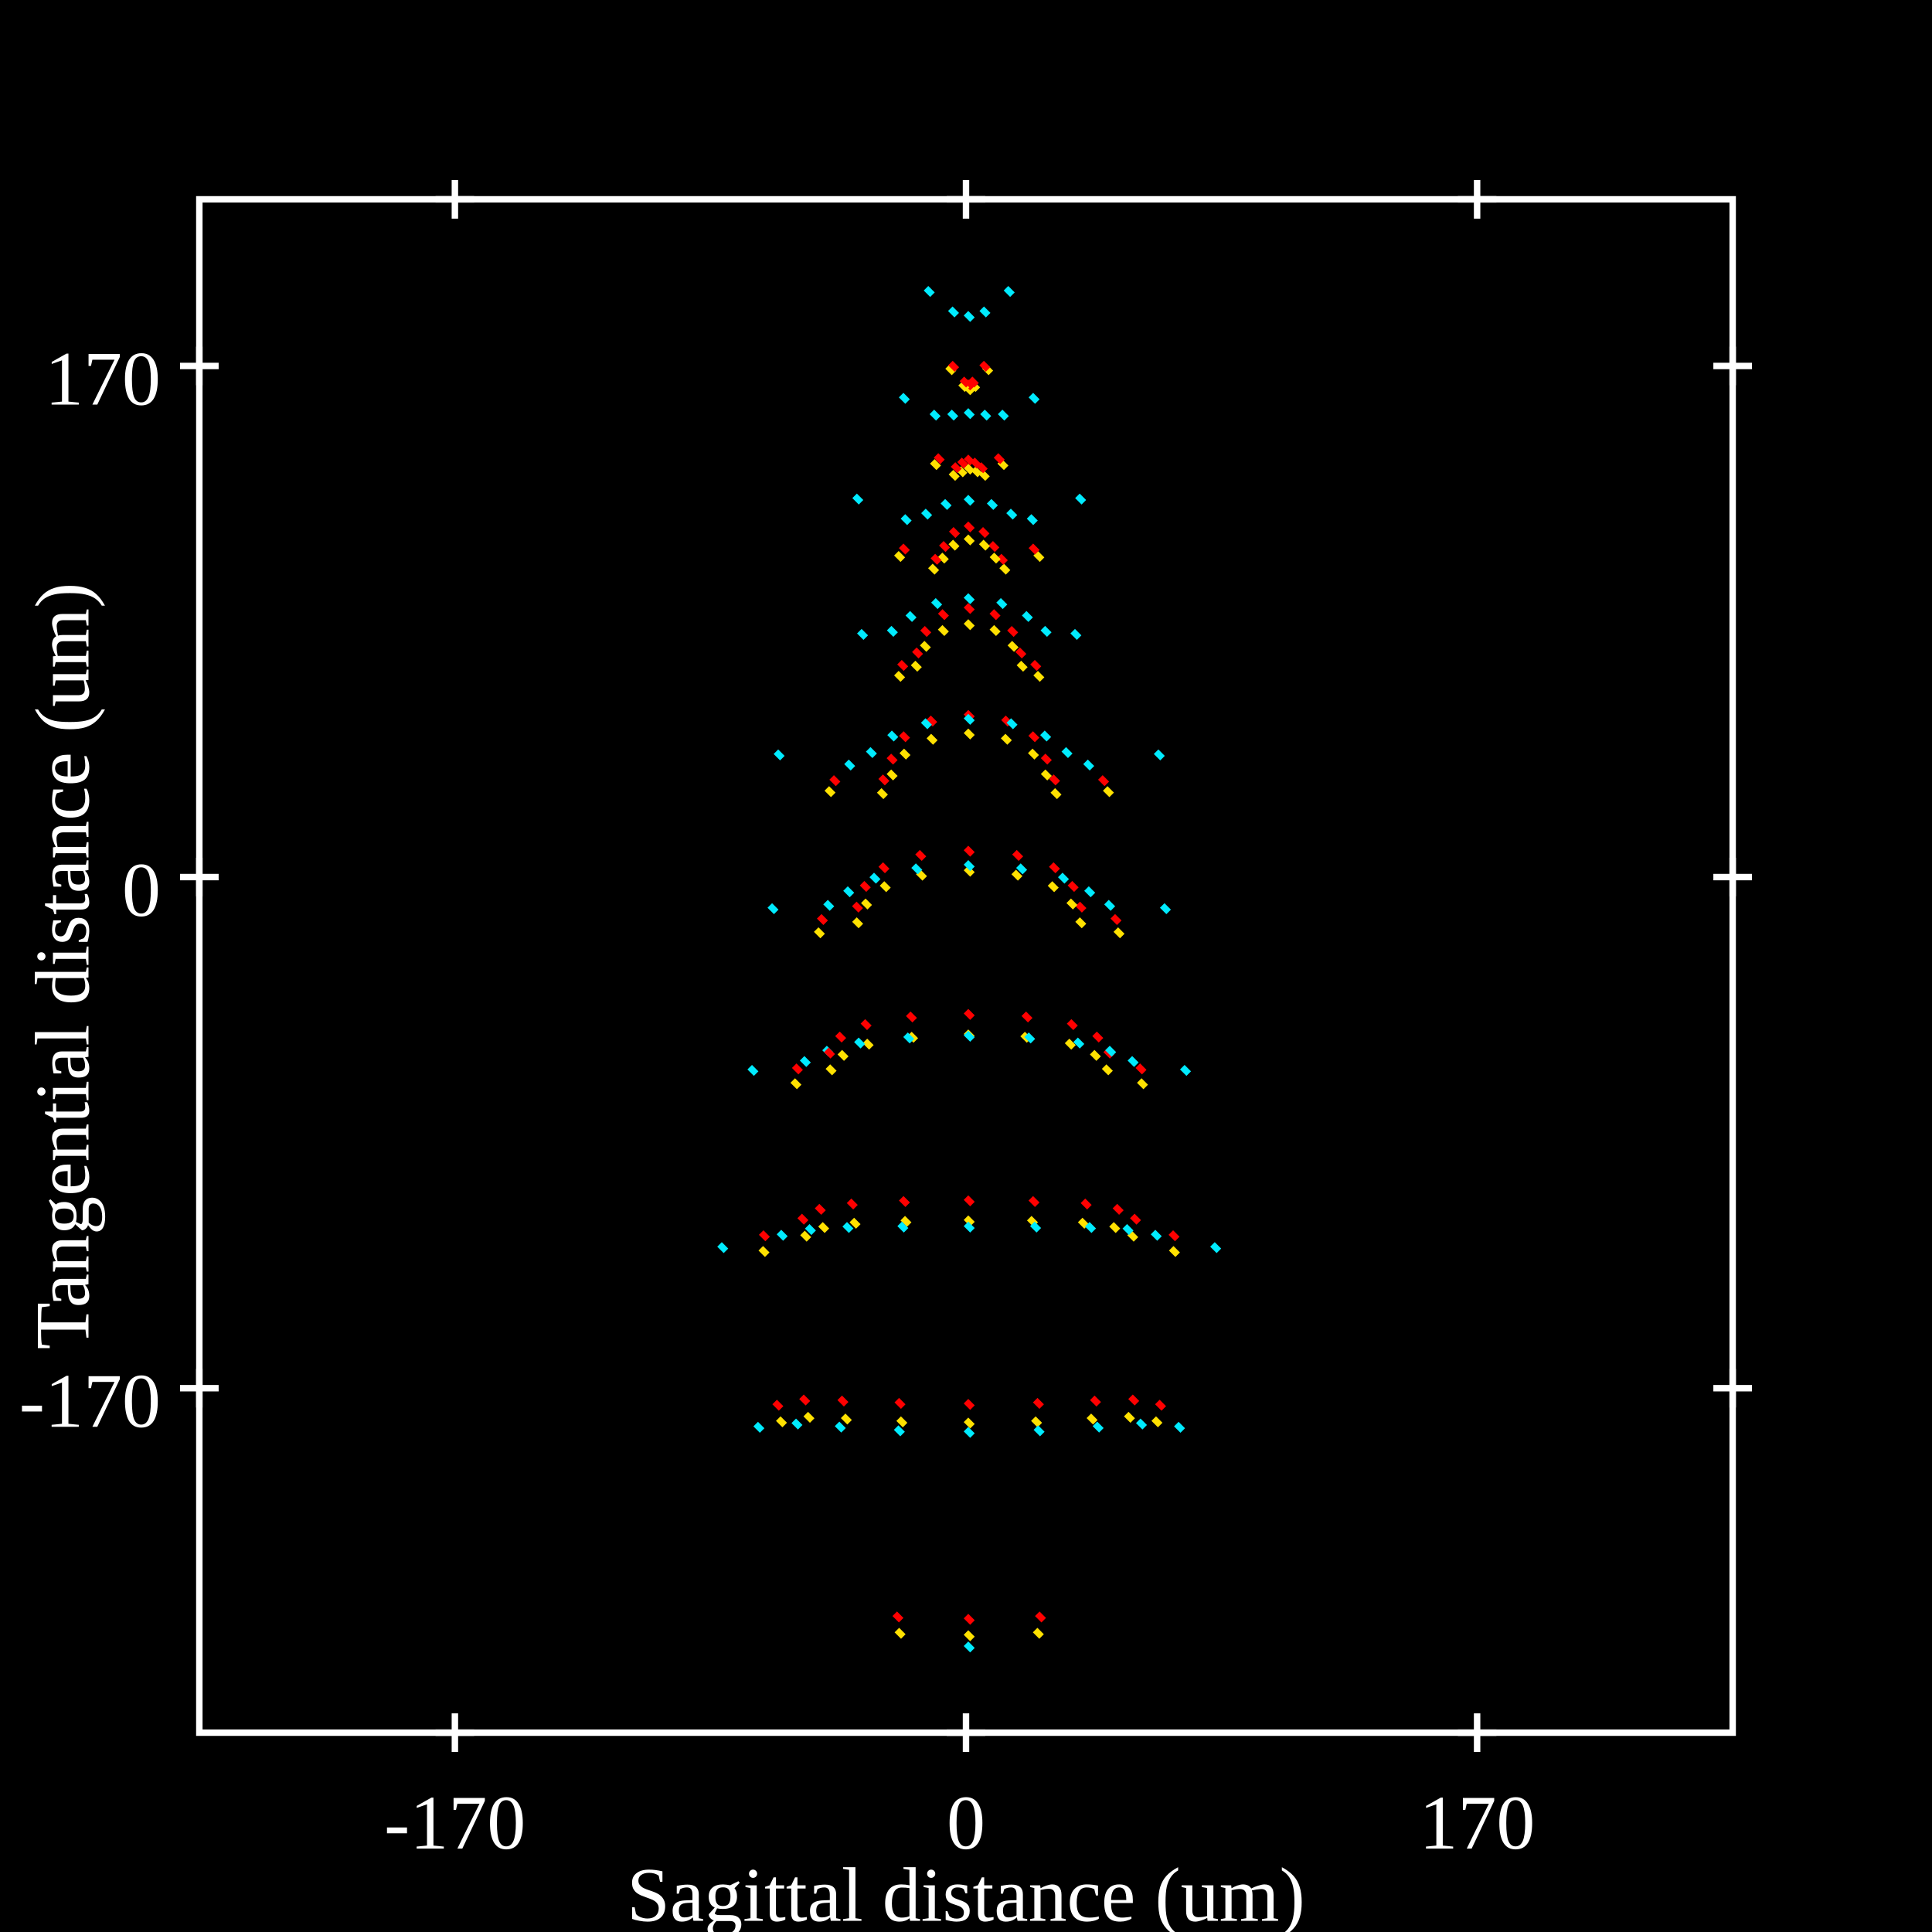
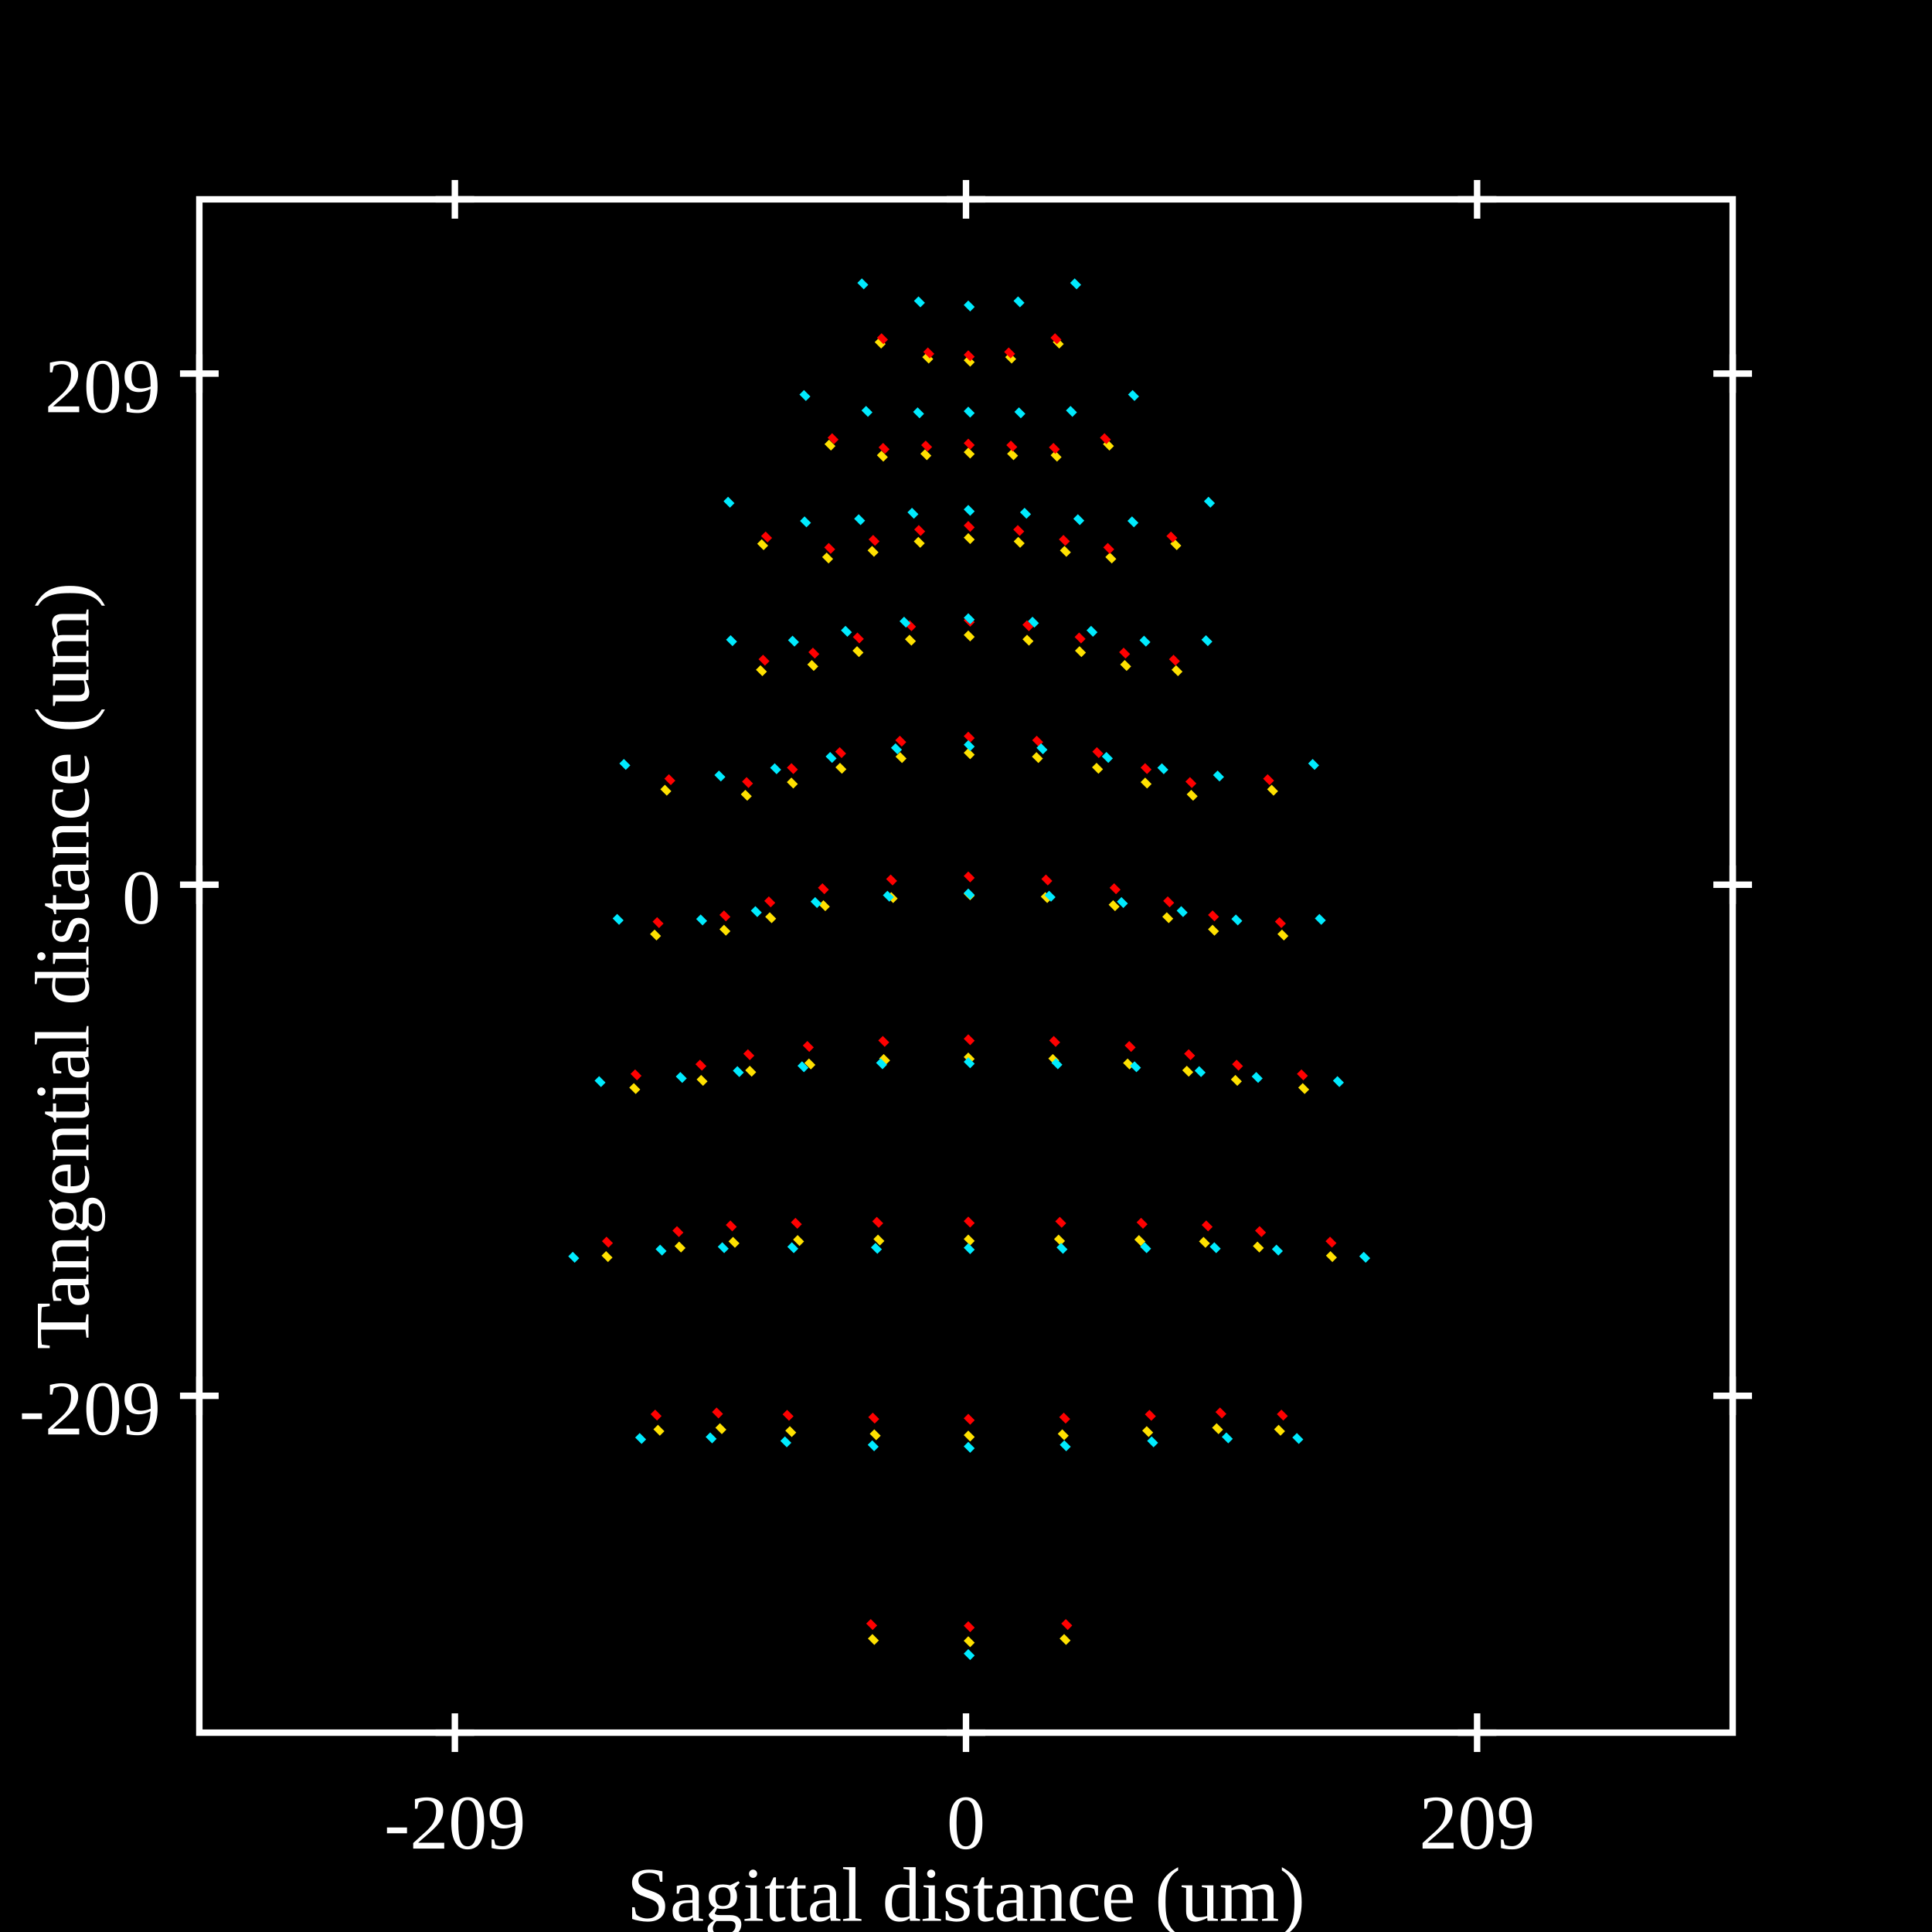
<svg xmlns="http://www.w3.org/2000/svg" xmlns:xlink="http://www.w3.org/1999/xlink" width="300px" height="300px" version="1.1">
  <rect x="0" y="0" width="300" height="300" fill="#000000" />
  <defs>
    <g id="dot">
      <line x1="1" y1="1" x2="0" y2="0" />
    </g>
    <g id="cross">
      <line x1="-3" y1="0" x2="3" y2="0" />
      <line x1="0" y1="-3" x2="0" y2="3" />
    </g>
    <g id="square">
      <line x1="-3" y1="-3" x2="-3" y2="3" />
      <line x1="-3" y1="3" x2="3" y2="3" />
      <line x1="3" y1="3" x2="3" y2="-3" />
      <line x1="3" y1="-3" x2="-3" y2="-3" />
    </g>
    <g id="round">
      <ellipse cx="0" cy="0" rx="3" ry="3" fill="none" />
    </g>
    <g id="triangle">
      <line x1="0" y1="-3" x2="-3" y2="3" />
      <line x1="-3" y1="3" x2="3" y2="3" />
      <line x1="0" y1="-3" x2="3" y2="3" />
    </g>
  </defs>
  <polygon fill="none" stroke="#ffffff" points="30.952,269.048 30.952,30.952 269.048,30.952 269.048,269.048 " />
  <text style="font-size:12;text-align:center;text-anchor:middle;" x="150" y="298.262" fill="#ffffff">Sagittal distance (um)</text>
  <use x="70.635" y="30.952" xlink:href="#cross" stroke="#ffffff" />
  <use x="70.635" y="269.048" xlink:href="#cross" stroke="#ffffff" />
-   <text style="font-size:12;text-align:center;text-anchor:middle;" x="70.635" y="287.048" fill="#ffffff">-170</text>
+   <text style="font-size:12;text-align:center;text-anchor:middle;" x="70.635" y="287.048" fill="#ffffff">-209</text>
  <use x="150" y="30.952" xlink:href="#cross" stroke="#ffffff" />
  <use x="150" y="269.048" xlink:href="#cross" stroke="#ffffff" />
  <text style="font-size:12;text-align:center;text-anchor:middle;" x="150" y="287.048" fill="#ffffff">0</text>
  <use x="229.365" y="30.952" xlink:href="#cross" stroke="#ffffff" />
  <use x="229.365" y="269.048" xlink:href="#cross" stroke="#ffffff" />
-   <text style="font-size:12;text-align:center;text-anchor:middle;" x="229.365" y="287.048" fill="#ffffff">170</text>
+   <text style="font-size:12;text-align:center;text-anchor:middle;" x="229.365" y="287.048" fill="#ffffff">209</text>
  <text style="font-size:12;text-align:center;text-anchor:middle;" x="7.738" y="156" transform="rotate(-90,7.738,150)" fill="#ffffff">Tangential distance (um)</text>
-   <use x="269.048" y="215.558" xlink:href="#cross" stroke="#ffffff" />
-   <use x="30.952" y="215.558" xlink:href="#cross" stroke="#ffffff" />
-   <text style="font-size:12;text-align:right;text-anchor:end;" x="24.952" y="221.558" fill="#ffffff">-170</text>
-   <use x="269.048" y="136.193" xlink:href="#cross" stroke="#ffffff" />
-   <use x="30.952" y="136.193" xlink:href="#cross" stroke="#ffffff" />
-   <text style="font-size:12;text-align:right;text-anchor:end;" x="24.952" y="142.193" fill="#ffffff">0</text>
-   <use x="269.048" y="56.828" xlink:href="#cross" stroke="#ffffff" />
-   <use x="30.952" y="56.828" xlink:href="#cross" stroke="#ffffff" />
-   <text style="font-size:12;text-align:right;text-anchor:end;" x="24.952" y="62.828" fill="#ffffff">170</text>
-   <use x="160.734" y="253.118" xlink:href="#dot" stroke="#ffe100" />
-   <use x="161.066" y="250.584" xlink:href="#dot" stroke="#ff0000" />
-   <use x="150" y="253.494" xlink:href="#dot" stroke="#ffe100" />
-   <use x="150" y="250.945" xlink:href="#dot" stroke="#ff0000" />
-   <use x="150" y="255.241" xlink:href="#dot" stroke="#00ebff" />
-   <use x="139.266" y="253.118" xlink:href="#dot" stroke="#ffe100" />
-   <use x="138.934" y="250.584" xlink:href="#dot" stroke="#ff0000" />
-   <use x="179.153" y="220.279" xlink:href="#dot" stroke="#ffe100" />
-   <use x="179.713" y="217.703" xlink:href="#dot" stroke="#ff0000" />
-   <use x="182.657" y="221.13" xlink:href="#dot" stroke="#00ebff" />
-   <use x="174.883" y="219.58" xlink:href="#dot" stroke="#ffe100" />
-   <use x="175.546" y="216.892" xlink:href="#dot" stroke="#ff0000" />
-   <use x="176.747" y="220.624" xlink:href="#dot" stroke="#00ebff" />
-   <use x="169.078" y="219.849" xlink:href="#dot" stroke="#ffe100" />
-   <use x="169.611" y="217.054" xlink:href="#dot" stroke="#ff0000" />
-   <use x="170.02" y="221.099" xlink:href="#dot" stroke="#00ebff" />
-   <use x="160.459" y="220.284" xlink:href="#dot" stroke="#ffe100" />
-   <use x="160.748" y="217.415" xlink:href="#dot" stroke="#ff0000" />
-   <use x="160.849" y="221.678" xlink:href="#dot" stroke="#00ebff" />
-   <use x="150" y="220.471" xlink:href="#dot" stroke="#ffe100" />
-   <use x="150" y="217.576" xlink:href="#dot" stroke="#ff0000" />
-   <use x="150" y="221.917" xlink:href="#dot" stroke="#00ebff" />
-   <use x="139.541" y="220.284" xlink:href="#dot" stroke="#ffe100" />
-   <use x="139.252" y="217.415" xlink:href="#dot" stroke="#ff0000" />
-   <use x="139.151" y="221.678" xlink:href="#dot" stroke="#00ebff" />
-   <use x="130.922" y="219.849" xlink:href="#dot" stroke="#ffe100" />
-   <use x="130.389" y="217.054" xlink:href="#dot" stroke="#ff0000" />
-   <use x="129.98" y="221.099" xlink:href="#dot" stroke="#00ebff" />
-   <use x="125.117" y="219.58" xlink:href="#dot" stroke="#ffe100" />
-   <use x="124.454" y="216.892" xlink:href="#dot" stroke="#ff0000" />
-   <use x="123.253" y="220.624" xlink:href="#dot" stroke="#00ebff" />
-   <use x="120.847" y="220.279" xlink:href="#dot" stroke="#ffe100" />
-   <use x="120.287" y="217.703" xlink:href="#dot" stroke="#ff0000" />
-   <use x="117.343" y="221.13" xlink:href="#dot" stroke="#00ebff" />
-   <use x="181.865" y="193.833" xlink:href="#dot" stroke="#ffe100" />
-   <use x="181.806" y="191.391" xlink:href="#dot" stroke="#ff0000" />
-   <use x="188.272" y="193.23" xlink:href="#dot" stroke="#00ebff" />
-   <use x="175.392" y="191.453" xlink:href="#dot" stroke="#ffe100" />
-   <use x="175.825" y="188.814" xlink:href="#dot" stroke="#ff0000" />
-   <use x="179.044" y="191.313" xlink:href="#dot" stroke="#00ebff" />
-   <use x="172.594" y="190.113" xlink:href="#dot" stroke="#ffe100" />
-   <use x="173.126" y="187.281" xlink:href="#dot" stroke="#ff0000" />
-   <use x="174.657" y="190.422" xlink:href="#dot" stroke="#00ebff" />
-   <use x="167.728" y="189.442" xlink:href="#dot" stroke="#ffe100" />
-   <use x="168.161" y="186.457" xlink:href="#dot" stroke="#ff0000" />
-   <use x="168.833" y="190.105" xlink:href="#dot" stroke="#00ebff" />
-   <use x="159.824" y="189.156" xlink:href="#dot" stroke="#ffe100" />
-   <use x="160.06" y="186.073" xlink:href="#dot" stroke="#ff0000" />
-   <use x="160.304" y="190.041" xlink:href="#dot" stroke="#00ebff" />
-   <use x="150" y="189.079" xlink:href="#dot" stroke="#ffe100" />
-   <use x="150" y="185.964" xlink:href="#dot" stroke="#ff0000" />
-   <use x="150" y="190.041" xlink:href="#dot" stroke="#00ebff" />
-   <use x="140.176" y="189.156" xlink:href="#dot" stroke="#ffe100" />
-   <use x="139.94" y="186.073" xlink:href="#dot" stroke="#ff0000" />
-   <use x="139.696" y="190.041" xlink:href="#dot" stroke="#00ebff" />
-   <use x="132.272" y="189.442" xlink:href="#dot" stroke="#ffe100" />
-   <use x="131.839" y="186.457" xlink:href="#dot" stroke="#ff0000" />
-   <use x="131.167" y="190.105" xlink:href="#dot" stroke="#00ebff" />
-   <use x="127.406" y="190.113" xlink:href="#dot" stroke="#ffe100" />
-   <use x="126.874" y="187.281" xlink:href="#dot" stroke="#ff0000" />
-   <use x="125.343" y="190.422" xlink:href="#dot" stroke="#00ebff" />
-   <use x="124.608" y="191.453" xlink:href="#dot" stroke="#ffe100" />
-   <use x="124.175" y="188.814" xlink:href="#dot" stroke="#ff0000" />
-   <use x="120.956" y="191.313" xlink:href="#dot" stroke="#00ebff" />
-   <use x="118.135" y="193.833" xlink:href="#dot" stroke="#ffe100" />
-   <use x="118.194" y="191.391" xlink:href="#dot" stroke="#ff0000" />
-   <use x="111.728" y="193.23" xlink:href="#dot" stroke="#00ebff" />
-   <use x="176.904" y="167.784" xlink:href="#dot" stroke="#ffe100" />
-   <use x="176.677" y="165.48" xlink:href="#dot" stroke="#ff0000" />
-   <use x="183.586" y="165.712" xlink:href="#dot" stroke="#00ebff" />
-   <use x="171.449" y="165.623" xlink:href="#dot" stroke="#ffe100" />
-   <use x="171.693" y="163.023" xlink:href="#dot" stroke="#ff0000" />
-   <use x="175.449" y="164.332" xlink:href="#dot" stroke="#00ebff" />
-   <use x="169.593" y="163.382" xlink:href="#dot" stroke="#ffe100" />
-   <use x="169.963" y="160.532" xlink:href="#dot" stroke="#ff0000" />
-   <use x="171.966" y="162.734" xlink:href="#dot" stroke="#00ebff" />
-   <use x="165.693" y="161.636" xlink:href="#dot" stroke="#ffe100" />
-   <use x="166.011" y="158.6" xlink:href="#dot" stroke="#ff0000" />
-   <use x="167.02" y="161.46" xlink:href="#dot" stroke="#00ebff" />
-   <use x="158.793" y="160.565" xlink:href="#dot" stroke="#ffe100" />
-   <use x="158.971" y="157.415" xlink:href="#dot" stroke="#ff0000" />
-   <use x="159.389" y="160.674" xlink:href="#dot" stroke="#00ebff" />
-   <use x="150" y="160.207" xlink:href="#dot" stroke="#ffe100" />
-   <use x="150" y="157.019" xlink:href="#dot" stroke="#ff0000" />
-   <use x="150" y="160.411" xlink:href="#dot" stroke="#00ebff" />
-   <use x="141.207" y="160.565" xlink:href="#dot" stroke="#ffe100" />
-   <use x="141.029" y="157.415" xlink:href="#dot" stroke="#ff0000" />
-   <use x="140.611" y="160.674" xlink:href="#dot" stroke="#00ebff" />
-   <use x="134.307" y="161.636" xlink:href="#dot" stroke="#ffe100" />
-   <use x="133.989" y="158.6" xlink:href="#dot" stroke="#ff0000" />
-   <use x="132.98" y="161.46" xlink:href="#dot" stroke="#00ebff" />
-   <use x="130.407" y="163.382" xlink:href="#dot" stroke="#ffe100" />
-   <use x="130.037" y="160.532" xlink:href="#dot" stroke="#ff0000" />
-   <use x="128.034" y="162.734" xlink:href="#dot" stroke="#00ebff" />
-   <use x="128.551" y="165.623" xlink:href="#dot" stroke="#ffe100" />
-   <use x="128.307" y="163.023" xlink:href="#dot" stroke="#ff0000" />
-   <use x="124.551" y="164.332" xlink:href="#dot" stroke="#00ebff" />
-   <use x="123.096" y="167.784" xlink:href="#dot" stroke="#ffe100" />
-   <use x="123.323" y="165.48" xlink:href="#dot" stroke="#ff0000" />
-   <use x="116.414" y="165.712" xlink:href="#dot" stroke="#00ebff" />
-   <use x="173.262" y="144.347" xlink:href="#dot" stroke="#ffe100" />
-   <use x="172.795" y="142.284" xlink:href="#dot" stroke="#ff0000" />
-   <use x="180.467" y="140.601" xlink:href="#dot" stroke="#00ebff" />
-   <use x="167.324" y="142.79" xlink:href="#dot" stroke="#ffe100" />
-   <use x="167.345" y="140.358" xlink:href="#dot" stroke="#ff0000" />
-   <use x="171.812" y="140.083" xlink:href="#dot" stroke="#00ebff" />
-   <use x="165.948" y="139.872" xlink:href="#dot" stroke="#ffe100" />
-   <use x="166.139" y="137.145" xlink:href="#dot" stroke="#ff0000" />
-   <use x="168.71" y="137.975" xlink:href="#dot" stroke="#00ebff" />
-   <use x="163.042" y="137.184" xlink:href="#dot" stroke="#ffe100" />
-   <use x="163.238" y="134.245" xlink:href="#dot" stroke="#ff0000" />
-   <use x="164.636" y="135.861" xlink:href="#dot" stroke="#00ebff" />
-   <use x="157.409" y="135.399" xlink:href="#dot" stroke="#ffe100" />
-   <use x="157.525" y="132.332" xlink:href="#dot" stroke="#ff0000" />
-   <use x="158.138" y="134.417" xlink:href="#dot" stroke="#00ebff" />
-   <use x="150" y="134.781" xlink:href="#dot" stroke="#ffe100" />
-   <use x="150" y="131.671" xlink:href="#dot" stroke="#ff0000" />
-   <use x="150" y="133.912" xlink:href="#dot" stroke="#00ebff" />
-   <use x="142.591" y="135.399" xlink:href="#dot" stroke="#ffe100" />
-   <use x="142.475" y="132.332" xlink:href="#dot" stroke="#ff0000" />
-   <use x="141.862" y="134.417" xlink:href="#dot" stroke="#00ebff" />
-   <use x="136.958" y="137.184" xlink:href="#dot" stroke="#ffe100" />
-   <use x="136.762" y="134.245" xlink:href="#dot" stroke="#ff0000" />
-   <use x="135.364" y="135.861" xlink:href="#dot" stroke="#00ebff" />
-   <use x="134.052" y="139.872" xlink:href="#dot" stroke="#ffe100" />
-   <use x="133.861" y="137.145" xlink:href="#dot" stroke="#ff0000" />
-   <use x="131.29" y="137.975" xlink:href="#dot" stroke="#00ebff" />
-   <use x="132.676" y="142.79" xlink:href="#dot" stroke="#ffe100" />
-   <use x="132.655" y="140.358" xlink:href="#dot" stroke="#ff0000" />
-   <use x="128.188" y="140.083" xlink:href="#dot" stroke="#00ebff" />
-   <use x="126.738" y="144.347" xlink:href="#dot" stroke="#ffe100" />
-   <use x="127.205" y="142.284" xlink:href="#dot" stroke="#ff0000" />
-   <use x="119.533" y="140.601" xlink:href="#dot" stroke="#00ebff" />
-   <use x="171.614" y="122.428" xlink:href="#dot" stroke="#ffe100" />
-   <use x="170.863" y="120.722" xlink:href="#dot" stroke="#ff0000" />
-   <use x="179.516" y="116.726" xlink:href="#dot" stroke="#00ebff" />
-   <use x="163.477" y="122.734" xlink:href="#dot" stroke="#ffe100" />
-   <use x="163.252" y="120.605" xlink:href="#dot" stroke="#ff0000" />
-   <use x="168.557" y="118.295" xlink:href="#dot" stroke="#00ebff" />
-   <use x="161.972" y="119.836" xlink:href="#dot" stroke="#ffe100" />
-   <use x="161.974" y="117.376" xlink:href="#dot" stroke="#ff0000" />
-   <use x="165.185" y="116.358" xlink:href="#dot" stroke="#00ebff" />
-   <use x="159.974" y="116.595" xlink:href="#dot" stroke="#ffe100" />
-   <use x="160.043" y="113.899" xlink:href="#dot" stroke="#ff0000" />
-   <use x="161.868" y="113.789" xlink:href="#dot" stroke="#00ebff" />
-   <use x="155.766" y="114.293" xlink:href="#dot" stroke="#ffe100" />
-   <use x="155.819" y="111.457" xlink:href="#dot" stroke="#ff0000" />
-   <use x="156.646" y="111.883" xlink:href="#dot" stroke="#00ebff" />
-   <use x="150" y="113.476" xlink:href="#dot" stroke="#ffe100" />
-   <use x="150" y="110.593" xlink:href="#dot" stroke="#ff0000" />
-   <use x="150" y="111.197" xlink:href="#dot" stroke="#00ebff" />
-   <use x="144.234" y="114.293" xlink:href="#dot" stroke="#ffe100" />
-   <use x="144.181" y="111.457" xlink:href="#dot" stroke="#ff0000" />
-   <use x="143.354" y="111.883" xlink:href="#dot" stroke="#00ebff" />
-   <use x="140.026" y="116.595" xlink:href="#dot" stroke="#ffe100" />
-   <use x="139.957" y="113.899" xlink:href="#dot" stroke="#ff0000" />
-   <use x="138.132" y="113.789" xlink:href="#dot" stroke="#00ebff" />
-   <use x="138.028" y="119.836" xlink:href="#dot" stroke="#ffe100" />
-   <use x="138.026" y="117.376" xlink:href="#dot" stroke="#ff0000" />
-   <use x="134.815" y="116.358" xlink:href="#dot" stroke="#00ebff" />
-   <use x="136.523" y="122.734" xlink:href="#dot" stroke="#ffe100" />
-   <use x="136.748" y="120.605" xlink:href="#dot" stroke="#ff0000" />
-   <use x="131.443" y="118.295" xlink:href="#dot" stroke="#00ebff" />
-   <use x="128.386" y="122.428" xlink:href="#dot" stroke="#ffe100" />
-   <use x="129.137" y="120.722" xlink:href="#dot" stroke="#ff0000" />
-   <use x="120.484" y="116.726" xlink:href="#dot" stroke="#00ebff" />
-   <use x="160.812" y="104.524" xlink:href="#dot" stroke="#ffe100" />
-   <use x="160.33" y="102.827" xlink:href="#dot" stroke="#ff0000" />
-   <use x="166.566" y="98.011" xlink:href="#dot" stroke="#00ebff" />
-   <use x="158.215" y="102.947" xlink:href="#dot" stroke="#ffe100" />
-   <use x="158.021" y="100.89" xlink:href="#dot" stroke="#ff0000" />
-   <use x="161.931" y="97.538" xlink:href="#dot" stroke="#00ebff" />
-   <use x="156.809" y="99.866" xlink:href="#dot" stroke="#ffe100" />
-   <use x="156.747" y="97.554" xlink:href="#dot" stroke="#ff0000" />
-   <use x="159.035" y="95.226" xlink:href="#dot" stroke="#00ebff" />
-   <use x="154.014" y="97.408" xlink:href="#dot" stroke="#ffe100" />
-   <use x="154.002" y="94.943" xlink:href="#dot" stroke="#ff0000" />
-   <use x="155.058" y="93.22" xlink:href="#dot" stroke="#00ebff" />
-   <use x="150" y="96.502" xlink:href="#dot" stroke="#ffe100" />
-   <use x="150" y="93.987" xlink:href="#dot" stroke="#ff0000" />
-   <use x="150" y="92.463" xlink:href="#dot" stroke="#00ebff" />
-   <use x="145.986" y="97.408" xlink:href="#dot" stroke="#ffe100" />
-   <use x="145.998" y="94.943" xlink:href="#dot" stroke="#ff0000" />
-   <use x="144.942" y="93.22" xlink:href="#dot" stroke="#00ebff" />
-   <use x="143.191" y="99.866" xlink:href="#dot" stroke="#ffe100" />
-   <use x="143.253" y="97.554" xlink:href="#dot" stroke="#ff0000" />
-   <use x="140.965" y="95.226" xlink:href="#dot" stroke="#00ebff" />
-   <use x="141.785" y="102.947" xlink:href="#dot" stroke="#ffe100" />
-   <use x="141.979" y="100.89" xlink:href="#dot" stroke="#ff0000" />
-   <use x="138.069" y="97.538" xlink:href="#dot" stroke="#00ebff" />
-   <use x="139.188" y="104.524" xlink:href="#dot" stroke="#ffe100" />
-   <use x="139.67" y="102.827" xlink:href="#dot" stroke="#ff0000" />
-   <use x="133.434" y="98.011" xlink:href="#dot" stroke="#00ebff" />
-   <use x="160.812" y="85.911" xlink:href="#dot" stroke="#ffe100" />
-   <use x="160.072" y="84.753" xlink:href="#dot" stroke="#ff0000" />
-   <use x="167.299" y="76.994" xlink:href="#dot" stroke="#00ebff" />
-   <use x="155.531" y="87.878" xlink:href="#dot" stroke="#ffe100" />
-   <use x="155.14" y="86.346" xlink:href="#dot" stroke="#ff0000" />
-   <use x="159.793" y="80.188" xlink:href="#dot" stroke="#00ebff" />
-   <use x="154.024" y="86.164" xlink:href="#dot" stroke="#ffe100" />
-   <use x="153.831" y="84.362" xlink:href="#dot" stroke="#ff0000" />
-   <use x="156.609" y="79.334" xlink:href="#dot" stroke="#00ebff" />
-   <use x="152.369" y="84.154" xlink:href="#dot" stroke="#ffe100" />
-   <use x="152.291" y="82.19" xlink:href="#dot" stroke="#ff0000" />
-   <use x="153.589" y="77.831" xlink:href="#dot" stroke="#00ebff" />
-   <use x="150" y="83.342" xlink:href="#dot" stroke="#ffe100" />
-   <use x="150" y="81.324" xlink:href="#dot" stroke="#ff0000" />
-   <use x="150" y="77.187" xlink:href="#dot" stroke="#00ebff" />
-   <use x="147.631" y="84.154" xlink:href="#dot" stroke="#ffe100" />
-   <use x="147.709" y="82.19" xlink:href="#dot" stroke="#ff0000" />
-   <use x="146.411" y="77.831" xlink:href="#dot" stroke="#00ebff" />
-   <use x="145.976" y="86.164" xlink:href="#dot" stroke="#ffe100" />
-   <use x="146.169" y="84.362" xlink:href="#dot" stroke="#ff0000" />
-   <use x="143.391" y="79.334" xlink:href="#dot" stroke="#00ebff" />
-   <use x="144.469" y="87.878" xlink:href="#dot" stroke="#ffe100" />
-   <use x="144.86" y="86.346" xlink:href="#dot" stroke="#ff0000" />
-   <use x="140.207" y="80.188" xlink:href="#dot" stroke="#00ebff" />
-   <use x="139.188" y="85.911" xlink:href="#dot" stroke="#ffe100" />
-   <use x="139.928" y="84.753" xlink:href="#dot" stroke="#ff0000" />
-   <use x="132.701" y="76.994" xlink:href="#dot" stroke="#00ebff" />
-   <use x="155.239" y="71.64" xlink:href="#dot" stroke="#ffe100" />
-   <use x="154.659" y="70.72" xlink:href="#dot" stroke="#ff0000" />
-   <use x="160.074" y="61.353" xlink:href="#dot" stroke="#00ebff" />
-   <use x="152.337" y="73.317" xlink:href="#dot" stroke="#ffe100" />
-   <use x="152.016" y="72.126" xlink:href="#dot" stroke="#ff0000" />
-   <use x="155.301" y="63.961" xlink:href="#dot" stroke="#00ebff" />
-   <use x="151.148" y="72.759" xlink:href="#dot" stroke="#ffe100" />
-   <use x="151.006" y="71.404" xlink:href="#dot" stroke="#ff0000" />
-   <use x="152.557" y="63.959" xlink:href="#dot" stroke="#00ebff" />
-   <use x="150" y="72.347" xlink:href="#dot" stroke="#ffe100" />
-   <use x="150" y="70.936" xlink:href="#dot" stroke="#ff0000" />
-   <use x="150" y="63.731" xlink:href="#dot" stroke="#00ebff" />
-   <use x="148.852" y="72.759" xlink:href="#dot" stroke="#ffe100" />
-   <use x="148.994" y="71.404" xlink:href="#dot" stroke="#ff0000" />
-   <use x="147.443" y="63.959" xlink:href="#dot" stroke="#00ebff" />
-   <use x="147.663" y="73.317" xlink:href="#dot" stroke="#ffe100" />
-   <use x="147.984" y="72.126" xlink:href="#dot" stroke="#ff0000" />
-   <use x="144.699" y="63.961" xlink:href="#dot" stroke="#00ebff" />
-   <use x="144.761" y="71.64" xlink:href="#dot" stroke="#ffe100" />
-   <use x="145.341" y="70.72" xlink:href="#dot" stroke="#ff0000" />
-   <use x="139.926" y="61.353" xlink:href="#dot" stroke="#00ebff" />
-   <use x="152.86" y="56.906" xlink:href="#dot" stroke="#ffe100" />
-   <use x="152.422" y="56.377" xlink:href="#dot" stroke="#ff0000" />
-   <use x="156.209" y="44.759" xlink:href="#dot" stroke="#00ebff" />
-   <use x="150.84" y="59.507" xlink:href="#dot" stroke="#ffe100" />
-   <use x="150.637" y="58.824" xlink:href="#dot" stroke="#ff0000" />
-   <use x="152.441" y="47.94" xlink:href="#dot" stroke="#00ebff" />
-   <use x="150" y="60.01" xlink:href="#dot" stroke="#ffe100" />
-   <use x="150" y="59.275" xlink:href="#dot" stroke="#ff0000" />
-   <use x="150" y="48.638" xlink:href="#dot" stroke="#00ebff" />
-   <use x="149.16" y="59.507" xlink:href="#dot" stroke="#ffe100" />
-   <use x="149.363" y="58.824" xlink:href="#dot" stroke="#ff0000" />
-   <use x="147.559" y="47.94" xlink:href="#dot" stroke="#00ebff" />
-   <use x="147.14" y="56.906" xlink:href="#dot" stroke="#ffe100" />
-   <use x="147.578" y="56.377" xlink:href="#dot" stroke="#ff0000" />
-   <use x="143.791" y="44.759" xlink:href="#dot" stroke="#00ebff" />
+   <use x="269.048" y="216.74" xlink:href="#cross" stroke="#ffffff" />
+   <use x="30.952" y="216.74" xlink:href="#cross" stroke="#ffffff" />
+   <text style="font-size:12;text-align:right;text-anchor:end;" x="24.952" y="222.74" fill="#ffffff">-209</text>
+   <use x="269.048" y="137.375" xlink:href="#cross" stroke="#ffffff" />
+   <use x="30.952" y="137.375" xlink:href="#cross" stroke="#ffffff" />
+   <text style="font-size:12;text-align:right;text-anchor:end;" x="24.952" y="143.375" fill="#ffffff">0</text>
+   <use x="269.048" y="58.01" xlink:href="#cross" stroke="#ffffff" />
+   <use x="30.952" y="58.01" xlink:href="#cross" stroke="#ffffff" />
+   <text style="font-size:12;text-align:right;text-anchor:end;" x="24.952" y="64.01" fill="#ffffff">209</text>
+   <use x="164.884" y="254.079" xlink:href="#dot" stroke="#ffe100" />
+   <use x="165.146" y="251.757" xlink:href="#dot" stroke="#ff0000" />
+   <use x="150" y="254.426" xlink:href="#dot" stroke="#ffe100" />
+   <use x="150" y="252.091" xlink:href="#dot" stroke="#ff0000" />
+   <use x="150" y="256.423" xlink:href="#dot" stroke="#00ebff" />
+   <use x="135.116" y="254.079" xlink:href="#dot" stroke="#ffe100" />
+   <use x="134.854" y="251.757" xlink:href="#dot" stroke="#ff0000" />
+   <use x="198.188" y="221.59" xlink:href="#dot" stroke="#ffe100" />
+   <use x="198.622" y="219.236" xlink:href="#dot" stroke="#ff0000" />
+   <use x="201.023" y="222.867" xlink:href="#dot" stroke="#00ebff" />
+   <use x="188.563" y="221.345" xlink:href="#dot" stroke="#ffe100" />
+   <use x="189.084" y="218.903" xlink:href="#dot" stroke="#ff0000" />
+   <use x="190.075" y="222.775" xlink:href="#dot" stroke="#00ebff" />
+   <use x="177.711" y="221.797" xlink:href="#dot" stroke="#ffe100" />
+   <use x="178.131" y="219.269" xlink:href="#dot" stroke="#ff0000" />
+   <use x="178.476" y="223.39" xlink:href="#dot" stroke="#00ebff" />
+   <use x="164.595" y="222.291" xlink:href="#dot" stroke="#ffe100" />
+   <use x="164.824" y="219.704" xlink:href="#dot" stroke="#ff0000" />
+   <use x="164.913" y="223.999" xlink:href="#dot" stroke="#00ebff" />
+   <use x="150" y="222.49" xlink:href="#dot" stroke="#ffe100" />
+   <use x="150" y="219.882" xlink:href="#dot" stroke="#ff0000" />
+   <use x="150" y="224.239" xlink:href="#dot" stroke="#00ebff" />
+   <use x="135.405" y="222.291" xlink:href="#dot" stroke="#ffe100" />
+   <use x="135.176" y="219.704" xlink:href="#dot" stroke="#ff0000" />
+   <use x="135.087" y="223.999" xlink:href="#dot" stroke="#00ebff" />
+   <use x="122.289" y="221.797" xlink:href="#dot" stroke="#ffe100" />
+   <use x="121.869" y="219.269" xlink:href="#dot" stroke="#ff0000" />
+   <use x="121.524" y="223.39" xlink:href="#dot" stroke="#00ebff" />
+   <use x="111.437" y="221.345" xlink:href="#dot" stroke="#ffe100" />
+   <use x="110.916" y="218.903" xlink:href="#dot" stroke="#ff0000" />
+   <use x="109.925" y="222.775" xlink:href="#dot" stroke="#00ebff" />
+   <use x="101.812" y="221.59" xlink:href="#dot" stroke="#ffe100" />
+   <use x="101.378" y="219.236" xlink:href="#dot" stroke="#ff0000" />
+   <use x="98.977" y="222.867" xlink:href="#dot" stroke="#00ebff" />
+   <use x="206.241" y="194.622" xlink:href="#dot" stroke="#ffe100" />
+   <use x="206.175" y="192.379" xlink:href="#dot" stroke="#ff0000" />
+   <use x="211.413" y="194.728" xlink:href="#dot" stroke="#00ebff" />
+   <use x="194.9" y="193.138" xlink:href="#dot" stroke="#ffe100" />
+   <use x="195.233" y="190.739" xlink:href="#dot" stroke="#ff0000" />
+   <use x="197.852" y="193.614" xlink:href="#dot" stroke="#00ebff" />
+   <use x="186.529" y="192.411" xlink:href="#dot" stroke="#ffe100" />
+   <use x="186.945" y="189.857" xlink:href="#dot" stroke="#ff0000" />
+   <use x="188.2" y="193.244" xlink:href="#dot" stroke="#00ebff" />
+   <use x="176.498" y="192.127" xlink:href="#dot" stroke="#ffe100" />
+   <use x="176.838" y="189.45" xlink:href="#dot" stroke="#ff0000" />
+   <use x="177.394" y="193.244" xlink:href="#dot" stroke="#00ebff" />
+   <use x="164.021" y="192.053" xlink:href="#dot" stroke="#ffe100" />
+   <use x="164.208" y="189.298" xlink:href="#dot" stroke="#ff0000" />
+   <use x="164.411" y="193.347" xlink:href="#dot" stroke="#00ebff" />
+   <use x="150" y="192.044" xlink:href="#dot" stroke="#ffe100" />
+   <use x="150" y="189.263" xlink:href="#dot" stroke="#ff0000" />
+   <use x="150" y="193.399" xlink:href="#dot" stroke="#00ebff" />
+   <use x="135.979" y="192.053" xlink:href="#dot" stroke="#ffe100" />
+   <use x="135.792" y="189.298" xlink:href="#dot" stroke="#ff0000" />
+   <use x="135.589" y="193.347" xlink:href="#dot" stroke="#00ebff" />
+   <use x="123.502" y="192.127" xlink:href="#dot" stroke="#ffe100" />
+   <use x="123.162" y="189.45" xlink:href="#dot" stroke="#ff0000" />
+   <use x="122.606" y="193.244" xlink:href="#dot" stroke="#00ebff" />
+   <use x="113.471" y="192.411" xlink:href="#dot" stroke="#ffe100" />
+   <use x="113.055" y="189.857" xlink:href="#dot" stroke="#ff0000" />
+   <use x="111.8" y="193.244" xlink:href="#dot" stroke="#00ebff" />
+   <use x="105.1" y="193.138" xlink:href="#dot" stroke="#ffe100" />
+   <use x="104.767" y="190.739" xlink:href="#dot" stroke="#ff0000" />
+   <use x="102.148" y="193.614" xlink:href="#dot" stroke="#00ebff" />
+   <use x="93.759" y="194.622" xlink:href="#dot" stroke="#ffe100" />
+   <use x="93.825" y="192.379" xlink:href="#dot" stroke="#ff0000" />
+   <use x="88.587" y="194.728" xlink:href="#dot" stroke="#00ebff" />
+   <use x="201.935" y="168.531" xlink:href="#dot" stroke="#ffe100" />
+   <use x="201.734" y="166.403" xlink:href="#dot" stroke="#ff0000" />
+   <use x="207.326" y="167.452" xlink:href="#dot" stroke="#00ebff" />
+   <use x="191.481" y="167.263" xlink:href="#dot" stroke="#ffe100" />
+   <use x="191.663" y="164.898" xlink:href="#dot" stroke="#ff0000" />
+   <use x="194.712" y="166.808" xlink:href="#dot" stroke="#00ebff" />
+   <use x="183.933" y="165.838" xlink:href="#dot" stroke="#ffe100" />
+   <use x="184.22" y="163.273" xlink:href="#dot" stroke="#ff0000" />
+   <use x="185.852" y="165.898" xlink:href="#dot" stroke="#00ebff" />
+   <use x="174.74" y="164.71" xlink:href="#dot" stroke="#ffe100" />
+   <use x="174.989" y="161.996" xlink:href="#dot" stroke="#ff0000" />
+   <use x="175.815" y="165.147" xlink:href="#dot" stroke="#00ebff" />
+   <use x="163.133" y="164.016" xlink:href="#dot" stroke="#ffe100" />
+   <use x="163.272" y="161.211" xlink:href="#dot" stroke="#ff0000" />
+   <use x="163.615" y="164.682" xlink:href="#dot" stroke="#00ebff" />
+   <use x="150" y="163.784" xlink:href="#dot" stroke="#ffe100" />
+   <use x="150" y="160.948" xlink:href="#dot" stroke="#ff0000" />
+   <use x="150" y="164.526" xlink:href="#dot" stroke="#00ebff" />
+   <use x="136.867" y="164.016" xlink:href="#dot" stroke="#ffe100" />
+   <use x="136.728" y="161.211" xlink:href="#dot" stroke="#ff0000" />
+   <use x="136.385" y="164.682" xlink:href="#dot" stroke="#00ebff" />
+   <use x="125.26" y="164.71" xlink:href="#dot" stroke="#ffe100" />
+   <use x="125.011" y="161.996" xlink:href="#dot" stroke="#ff0000" />
+   <use x="124.185" y="165.147" xlink:href="#dot" stroke="#00ebff" />
+   <use x="116.067" y="165.838" xlink:href="#dot" stroke="#ffe100" />
+   <use x="115.78" y="163.273" xlink:href="#dot" stroke="#ff0000" />
+   <use x="114.148" y="165.898" xlink:href="#dot" stroke="#00ebff" />
+   <use x="108.519" y="167.263" xlink:href="#dot" stroke="#ffe100" />
+   <use x="108.337" y="164.898" xlink:href="#dot" stroke="#ff0000" />
+   <use x="105.288" y="166.808" xlink:href="#dot" stroke="#00ebff" />
+   <use x="98.065" y="168.531" xlink:href="#dot" stroke="#ffe100" />
+   <use x="98.266" y="166.403" xlink:href="#dot" stroke="#ff0000" />
+   <use x="92.674" y="167.452" xlink:href="#dot" stroke="#00ebff" />
+   <use x="198.711" y="144.691" xlink:href="#dot" stroke="#ffe100" />
+   <use x="198.317" y="142.76" xlink:href="#dot" stroke="#ff0000" />
+   <use x="204.52" y="142.262" xlink:href="#dot" stroke="#00ebff" />
+   <use x="187.931" y="143.945" xlink:href="#dot" stroke="#ffe100" />
+   <use x="187.933" y="141.719" xlink:href="#dot" stroke="#ff0000" />
+   <use x="191.553" y="142.349" xlink:href="#dot" stroke="#00ebff" />
+   <use x="180.829" y="142.002" xlink:href="#dot" stroke="#ffe100" />
+   <use x="180.972" y="139.54" xlink:href="#dot" stroke="#ff0000" />
+   <use x="183.06" y="141.054" xlink:href="#dot" stroke="#00ebff" />
+   <use x="172.495" y="140.135" xlink:href="#dot" stroke="#ffe100" />
+   <use x="172.645" y="137.502" xlink:href="#dot" stroke="#ff0000" />
+   <use x="173.783" y="139.647" xlink:href="#dot" stroke="#00ebff" />
+   <use x="161.963" y="138.877" xlink:href="#dot" stroke="#ffe100" />
+   <use x="162.052" y="136.142" xlink:href="#dot" stroke="#ff0000" />
+   <use x="162.553" y="138.663" xlink:href="#dot" stroke="#00ebff" />
+   <use x="150" y="138.44" xlink:href="#dot" stroke="#ffe100" />
+   <use x="150" y="135.67" xlink:href="#dot" stroke="#ff0000" />
+   <use x="150" y="138.316" xlink:href="#dot" stroke="#00ebff" />
+   <use x="138.037" y="138.877" xlink:href="#dot" stroke="#ffe100" />
+   <use x="137.948" y="136.142" xlink:href="#dot" stroke="#ff0000" />
+   <use x="137.447" y="138.663" xlink:href="#dot" stroke="#00ebff" />
+   <use x="127.505" y="140.135" xlink:href="#dot" stroke="#ffe100" />
+   <use x="127.355" y="137.502" xlink:href="#dot" stroke="#ff0000" />
+   <use x="126.217" y="139.647" xlink:href="#dot" stroke="#00ebff" />
+   <use x="119.171" y="142.002" xlink:href="#dot" stroke="#ffe100" />
+   <use x="119.028" y="139.54" xlink:href="#dot" stroke="#ff0000" />
+   <use x="116.94" y="141.054" xlink:href="#dot" stroke="#00ebff" />
+   <use x="112.069" y="143.945" xlink:href="#dot" stroke="#ffe100" />
+   <use x="112.067" y="141.719" xlink:href="#dot" stroke="#ff0000" />
+   <use x="108.447" y="142.349" xlink:href="#dot" stroke="#00ebff" />
+   <use x="101.289" y="144.691" xlink:href="#dot" stroke="#ffe100" />
+   <use x="101.683" y="142.76" xlink:href="#dot" stroke="#ff0000" />
+   <use x="95.48" y="142.262" xlink:href="#dot" stroke="#00ebff" />
+   <use x="197.108" y="122.205" xlink:href="#dot" stroke="#ffe100" />
+   <use x="196.487" y="120.566" xlink:href="#dot" stroke="#ff0000" />
+   <use x="203.477" y="118.201" xlink:href="#dot" stroke="#00ebff" />
+   <use x="184.617" y="122.993" xlink:href="#dot" stroke="#ffe100" />
+   <use x="184.423" y="121.014" xlink:href="#dot" stroke="#ff0000" />
+   <use x="188.714" y="120.001" xlink:href="#dot" stroke="#00ebff" />
+   <use x="177.468" y="121.093" xlink:href="#dot" stroke="#ffe100" />
+   <use x="177.459" y="118.848" xlink:href="#dot" stroke="#ff0000" />
+   <use x="180.06" y="118.871" xlink:href="#dot" stroke="#00ebff" />
+   <use x="169.919" y="118.798" xlink:href="#dot" stroke="#ffe100" />
+   <use x="169.967" y="116.364" xlink:href="#dot" stroke="#ff0000" />
+   <use x="171.449" y="117.115" xlink:href="#dot" stroke="#00ebff" />
+   <use x="160.588" y="117.136" xlink:href="#dot" stroke="#ffe100" />
+   <use x="160.627" y="114.589" xlink:href="#dot" stroke="#ff0000" />
+   <use x="161.298" y="115.771" xlink:href="#dot" stroke="#00ebff" />
+   <use x="150" y="116.542" xlink:href="#dot" stroke="#ffe100" />
+   <use x="150" y="113.958" xlink:href="#dot" stroke="#ff0000" />
+   <use x="150" y="115.282" xlink:href="#dot" stroke="#00ebff" />
+   <use x="139.412" y="117.136" xlink:href="#dot" stroke="#ffe100" />
+   <use x="139.373" y="114.589" xlink:href="#dot" stroke="#ff0000" />
+   <use x="138.702" y="115.771" xlink:href="#dot" stroke="#00ebff" />
+   <use x="130.081" y="118.798" xlink:href="#dot" stroke="#ffe100" />
+   <use x="130.033" y="116.364" xlink:href="#dot" stroke="#ff0000" />
+   <use x="128.551" y="117.115" xlink:href="#dot" stroke="#00ebff" />
+   <use x="122.532" y="121.093" xlink:href="#dot" stroke="#ffe100" />
+   <use x="122.541" y="118.848" xlink:href="#dot" stroke="#ff0000" />
+   <use x="119.94" y="118.871" xlink:href="#dot" stroke="#00ebff" />
+   <use x="115.383" y="122.993" xlink:href="#dot" stroke="#ffe100" />
+   <use x="115.577" y="121.014" xlink:href="#dot" stroke="#ff0000" />
+   <use x="111.286" y="120.001" xlink:href="#dot" stroke="#00ebff" />
+   <use x="102.892" y="122.205" xlink:href="#dot" stroke="#ffe100" />
+   <use x="103.513" y="120.566" xlink:href="#dot" stroke="#ff0000" />
+   <use x="96.523" y="118.201" xlink:href="#dot" stroke="#00ebff" />
+   <use x="182.268" y="103.645" xlink:href="#dot" stroke="#ffe100" />
+   <use x="181.867" y="102.016" xlink:href="#dot" stroke="#ff0000" />
+   <use x="186.905" y="98.983" xlink:href="#dot" stroke="#00ebff" />
+   <use x="174.292" y="102.834" xlink:href="#dot" stroke="#ffe100" />
+   <use x="174.126" y="100.916" xlink:href="#dot" stroke="#ff0000" />
+   <use x="177.288" y="99.057" xlink:href="#dot" stroke="#00ebff" />
+   <use x="167.271" y="100.687" xlink:href="#dot" stroke="#ffe100" />
+   <use x="167.215" y="98.564" xlink:href="#dot" stroke="#ff0000" />
+   <use x="169.067" y="97.527" xlink:href="#dot" stroke="#00ebff" />
+   <use x="159.128" y="98.91" xlink:href="#dot" stroke="#ffe100" />
+   <use x="159.114" y="96.664" xlink:href="#dot" stroke="#ff0000" />
+   <use x="159.97" y="96.113" xlink:href="#dot" stroke="#00ebff" />
+   <use x="150" y="98.247" xlink:href="#dot" stroke="#ffe100" />
+   <use x="150" y="95.962" xlink:href="#dot" stroke="#ff0000" />
+   <use x="150" y="95.57" xlink:href="#dot" stroke="#00ebff" />
+   <use x="140.872" y="98.91" xlink:href="#dot" stroke="#ffe100" />
+   <use x="140.886" y="96.664" xlink:href="#dot" stroke="#ff0000" />
+   <use x="140.03" y="96.113" xlink:href="#dot" stroke="#00ebff" />
+   <use x="132.729" y="100.687" xlink:href="#dot" stroke="#ffe100" />
+   <use x="132.785" y="98.564" xlink:href="#dot" stroke="#ff0000" />
+   <use x="130.933" y="97.527" xlink:href="#dot" stroke="#00ebff" />
+   <use x="125.708" y="102.834" xlink:href="#dot" stroke="#ffe100" />
+   <use x="125.874" y="100.916" xlink:href="#dot" stroke="#ff0000" />
+   <use x="122.712" y="99.057" xlink:href="#dot" stroke="#00ebff" />
+   <use x="117.732" y="103.645" xlink:href="#dot" stroke="#ffe100" />
+   <use x="118.133" y="102.016" xlink:href="#dot" stroke="#ff0000" />
+   <use x="113.095" y="98.983" xlink:href="#dot" stroke="#00ebff" />
+   <use x="182.076" y="84.079" xlink:href="#dot" stroke="#ffe100" />
+   <use x="181.468" y="82.886" xlink:href="#dot" stroke="#ff0000" />
+   <use x="187.301" y="77.483" xlink:href="#dot" stroke="#00ebff" />
+   <use x="171.989" y="86.147" xlink:href="#dot" stroke="#ffe100" />
+   <use x="171.665" y="84.653" xlink:href="#dot" stroke="#ff0000" />
+   <use x="175.423" y="80.535" xlink:href="#dot" stroke="#00ebff" />
+   <use x="164.935" y="85.118" xlink:href="#dot" stroke="#ffe100" />
+   <use x="164.774" y="83.408" xlink:href="#dot" stroke="#ff0000" />
+   <use x="167.018" y="80.197" xlink:href="#dot" stroke="#00ebff" />
+   <use x="157.756" y="83.713" xlink:href="#dot" stroke="#ffe100" />
+   <use x="157.69" y="81.873" xlink:href="#dot" stroke="#ff0000" />
+   <use x="158.74" y="79.198" xlink:href="#dot" stroke="#00ebff" />
+   <use x="150" y="83.131" xlink:href="#dot" stroke="#ffe100" />
+   <use x="150" y="81.247" xlink:href="#dot" stroke="#ff0000" />
+   <use x="150" y="78.751" xlink:href="#dot" stroke="#00ebff" />
+   <use x="142.244" y="83.713" xlink:href="#dot" stroke="#ffe100" />
+   <use x="142.31" y="81.873" xlink:href="#dot" stroke="#ff0000" />
+   <use x="141.26" y="79.198" xlink:href="#dot" stroke="#00ebff" />
+   <use x="135.065" y="85.118" xlink:href="#dot" stroke="#ffe100" />
+   <use x="135.226" y="83.408" xlink:href="#dot" stroke="#ff0000" />
+   <use x="132.982" y="80.197" xlink:href="#dot" stroke="#00ebff" />
+   <use x="128.011" y="86.147" xlink:href="#dot" stroke="#ffe100" />
+   <use x="128.335" y="84.653" xlink:href="#dot" stroke="#ff0000" />
+   <use x="124.577" y="80.535" xlink:href="#dot" stroke="#00ebff" />
+   <use x="117.924" y="84.079" xlink:href="#dot" stroke="#ffe100" />
+   <use x="118.532" y="82.886" xlink:href="#dot" stroke="#ff0000" />
+   <use x="112.699" y="77.483" xlink:href="#dot" stroke="#00ebff" />
+   <use x="171.62" y="68.616" xlink:href="#dot" stroke="#ffe100" />
+   <use x="171.145" y="67.617" xlink:href="#dot" stroke="#ff0000" />
+   <use x="175.514" y="60.915" xlink:href="#dot" stroke="#00ebff" />
+   <use x="163.488" y="70.336" xlink:href="#dot" stroke="#ffe100" />
+   <use x="163.224" y="69.12" xlink:href="#dot" stroke="#ff0000" />
+   <use x="165.876" y="63.383" xlink:href="#dot" stroke="#00ebff" />
+   <use x="156.73" y="70.111" xlink:href="#dot" stroke="#ffe100" />
+   <use x="156.612" y="68.763" xlink:href="#dot" stroke="#ff0000" />
+   <use x="157.865" y="63.604" xlink:href="#dot" stroke="#00ebff" />
+   <use x="150" y="69.855" xlink:href="#dot" stroke="#ffe100" />
+   <use x="150" y="68.462" xlink:href="#dot" stroke="#ff0000" />
+   <use x="150" y="63.495" xlink:href="#dot" stroke="#00ebff" />
+   <use x="143.27" y="70.111" xlink:href="#dot" stroke="#ffe100" />
+   <use x="143.388" y="68.763" xlink:href="#dot" stroke="#ff0000" />
+   <use x="142.135" y="63.604" xlink:href="#dot" stroke="#00ebff" />
+   <use x="136.512" y="70.336" xlink:href="#dot" stroke="#ffe100" />
+   <use x="136.776" y="69.12" xlink:href="#dot" stroke="#ff0000" />
+   <use x="134.124" y="63.383" xlink:href="#dot" stroke="#00ebff" />
+   <use x="128.38" y="68.616" xlink:href="#dot" stroke="#ffe100" />
+   <use x="128.855" y="67.617" xlink:href="#dot" stroke="#ff0000" />
+   <use x="124.486" y="60.915" xlink:href="#dot" stroke="#00ebff" />
+   <use x="163.827" y="52.775" xlink:href="#dot" stroke="#ffe100" />
+   <use x="163.47" y="52.092" xlink:href="#dot" stroke="#ff0000" />
+   <use x="166.523" y="43.577" xlink:href="#dot" stroke="#00ebff" />
+   <use x="156.44" y="55.104" xlink:href="#dot" stroke="#ffe100" />
+   <use x="156.275" y="54.298" xlink:href="#dot" stroke="#ff0000" />
+   <use x="157.73" y="46.372" xlink:href="#dot" stroke="#00ebff" />
+   <use x="150" y="55.588" xlink:href="#dot" stroke="#ffe100" />
+   <use x="150" y="54.74" xlink:href="#dot" stroke="#ff0000" />
+   <use x="150" y="47.012" xlink:href="#dot" stroke="#00ebff" />
+   <use x="143.56" y="55.104" xlink:href="#dot" stroke="#ffe100" />
+   <use x="143.725" y="54.298" xlink:href="#dot" stroke="#ff0000" />
+   <use x="142.27" y="46.372" xlink:href="#dot" stroke="#00ebff" />
+   <use x="136.173" y="52.775" xlink:href="#dot" stroke="#ffe100" />
+   <use x="136.53" y="52.092" xlink:href="#dot" stroke="#ff0000" />
+   <use x="133.477" y="43.577" xlink:href="#dot" stroke="#00ebff" />
</svg>
